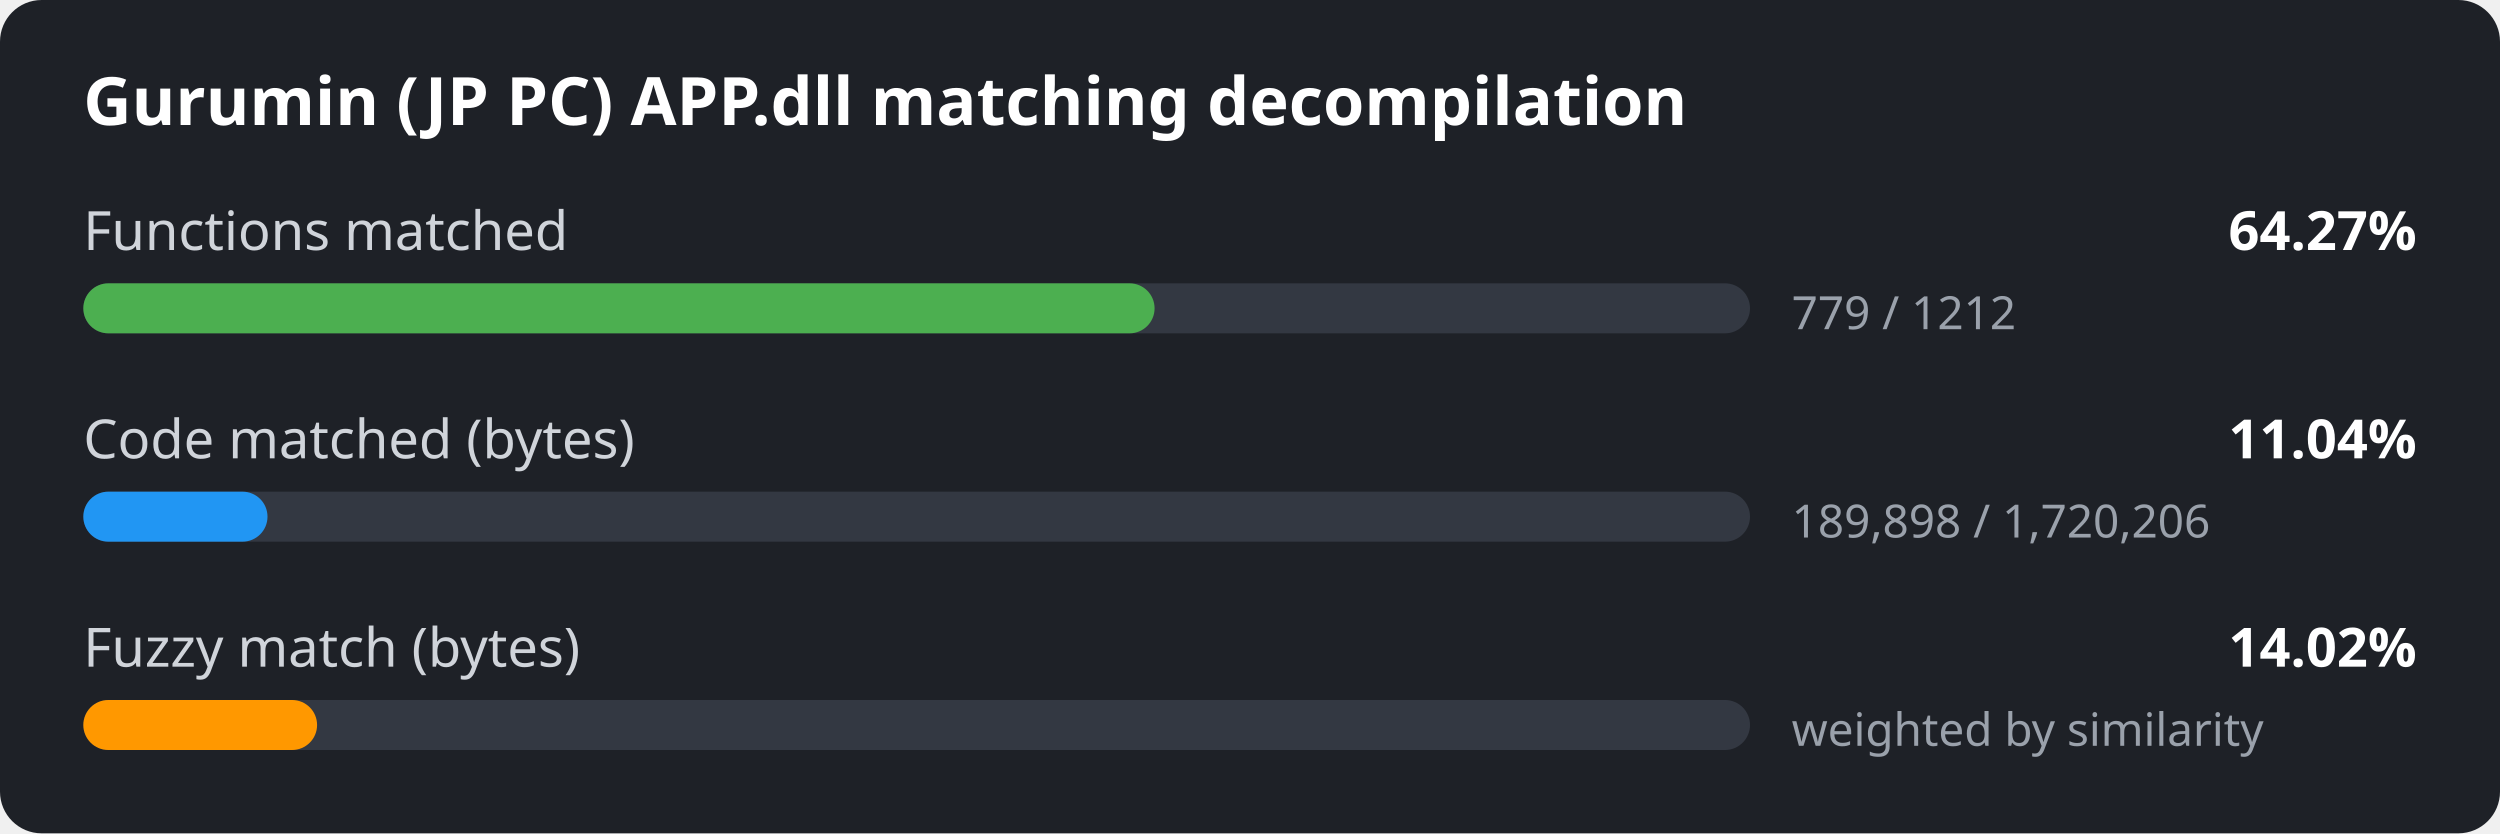
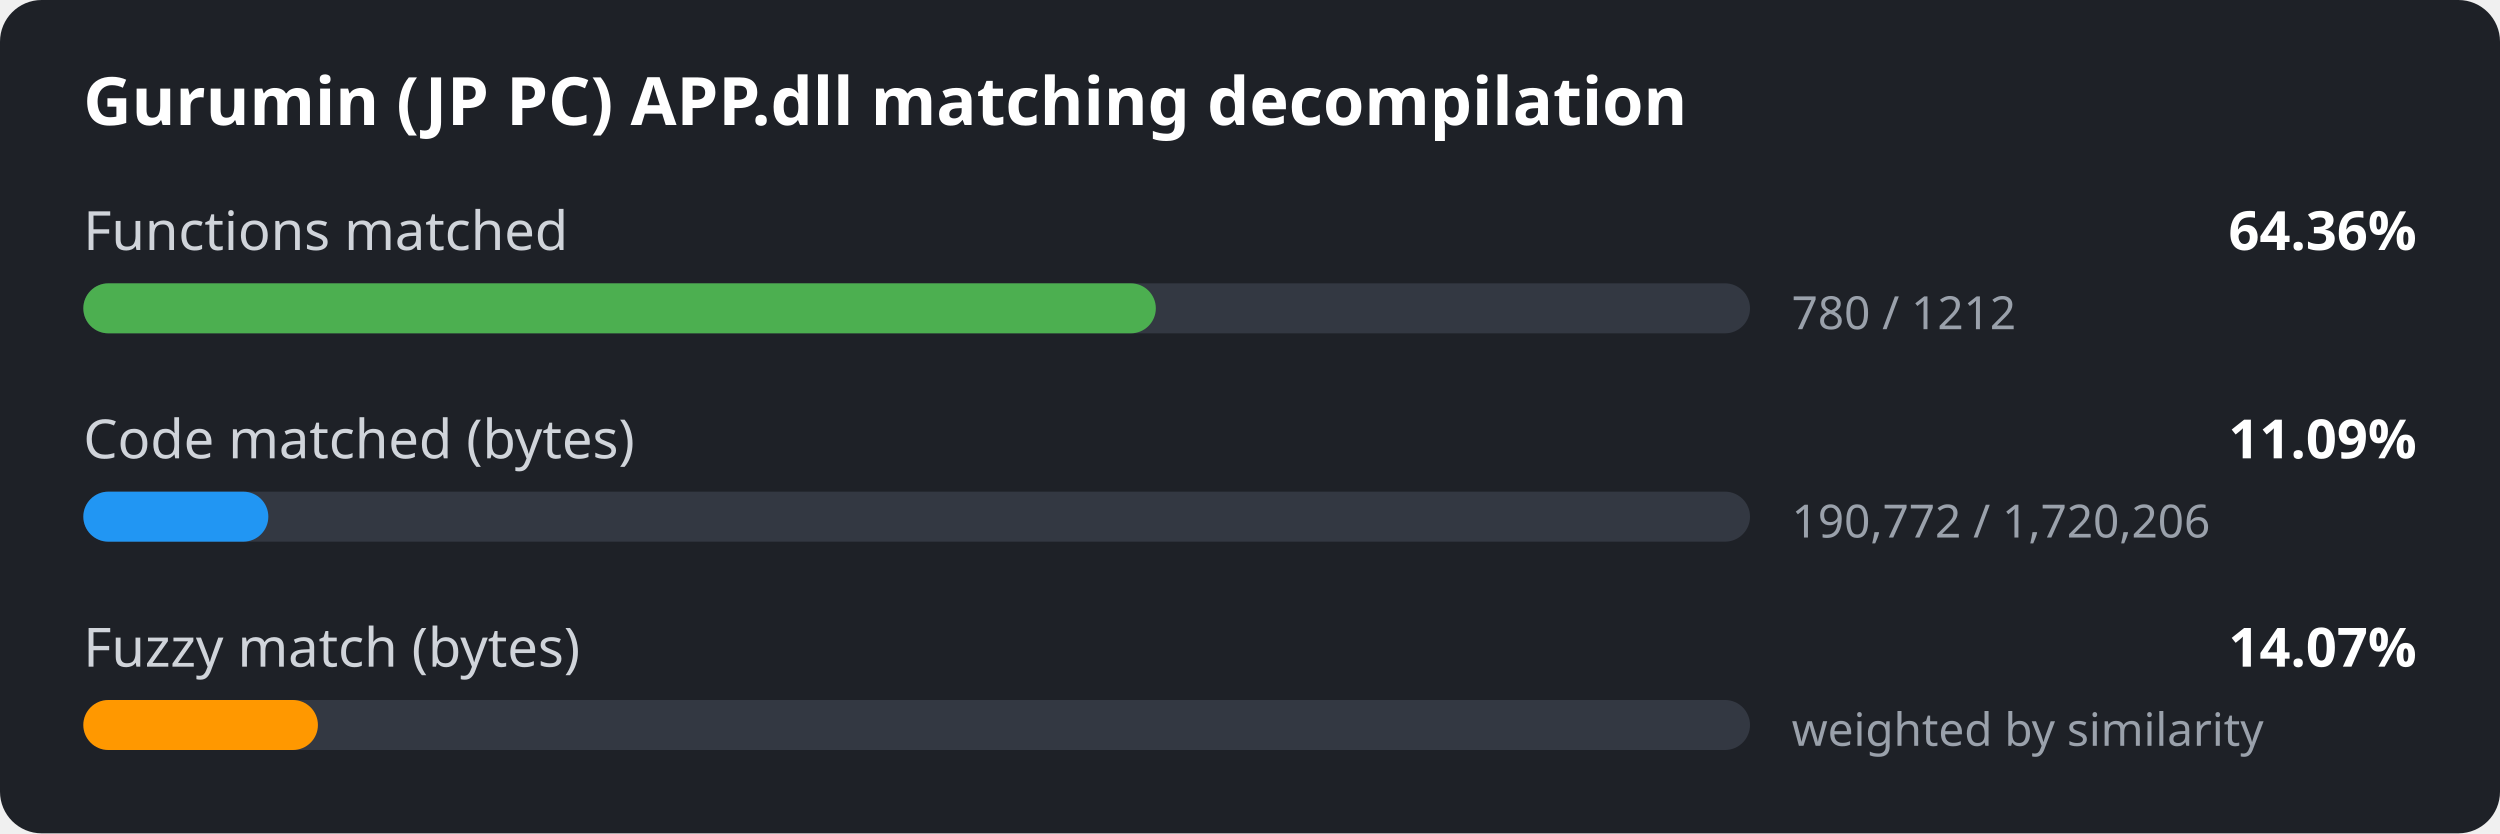
<svg xmlns="http://www.w3.org/2000/svg" width="600" height="200" viewBox="0 0 600 200">
  <style>
.bg { fill: #1e2127; }
.title { font: 600 16px sans-serif; fill: #ffffff; }
.label { font: 13px sans-serif; fill: #d0d4da; }
.value { font: 600 13px sans-serif; fill: #ffffff; }
.detail { font: 11px sans-serif; fill: #9aa1ab; }
.track { fill: #333842; }
</style>
  <rect width="600" height="200" rx="10" class="bg" />
  <text x="20" y="30" class="title">Gurumin (JP PC) APP.dll matching decompilation</text>
  <text x="20" y="60" class="label">Functions matched</text>
-   <text x="580" y="60" class="value" text-anchor="end">64.27%</text>
+   <text x="580" y="60" class="value" text-anchor="end">64.36%</text>
  <rect x="20" y="68" width="400" height="12" rx="6" class="track" />
-   <rect x="20" y="68" width="257.1" height="12" rx="6" fill="#4caf50" />
-   <text x="430" y="79" class="detail">779 / 1212</text>
+   <rect x="20" y="68" width="257.4" height="12" rx="6" fill="#4caf50" />
+   <text x="430" y="79" class="detail">780 / 1212</text>
  <text x="20" y="110" class="label">Code matched (bytes)</text>
-   <text x="580" y="110" class="value" text-anchor="end">11.04%</text>
+   <text x="580" y="110" class="value" text-anchor="end">11.09%</text>
  <rect x="20" y="118" width="400" height="12" rx="6" class="track" />
-   <rect x="20" y="118" width="44.2" height="12" rx="6" fill="#2196f3" />
-   <text x="430" y="129" class="detail">189,898 / 1,720,206</text>
+   <rect x="20" y="118" width="44.4" height="12" rx="6" fill="#2196f3" />
+   <text x="430" y="129" class="detail">190,772 / 1,720,206</text>
  <text x="20" y="160" class="label">Fuzzy match (bytes)</text>
-   <text x="580" y="160" class="value" text-anchor="end">14.02%</text>
+   <text x="580" y="160" class="value" text-anchor="end">14.07%</text>
  <rect x="20" y="168" width="400" height="12" rx="6" class="track" />
-   <rect x="20" y="168" width="56.1" height="12" rx="6" fill="#ff9800" />
+   <rect x="20" y="168" width="56.3" height="12" rx="6" fill="#ff9800" />
  <text x="430" y="179" class="detail">weighted by similarity</text>
</svg>
